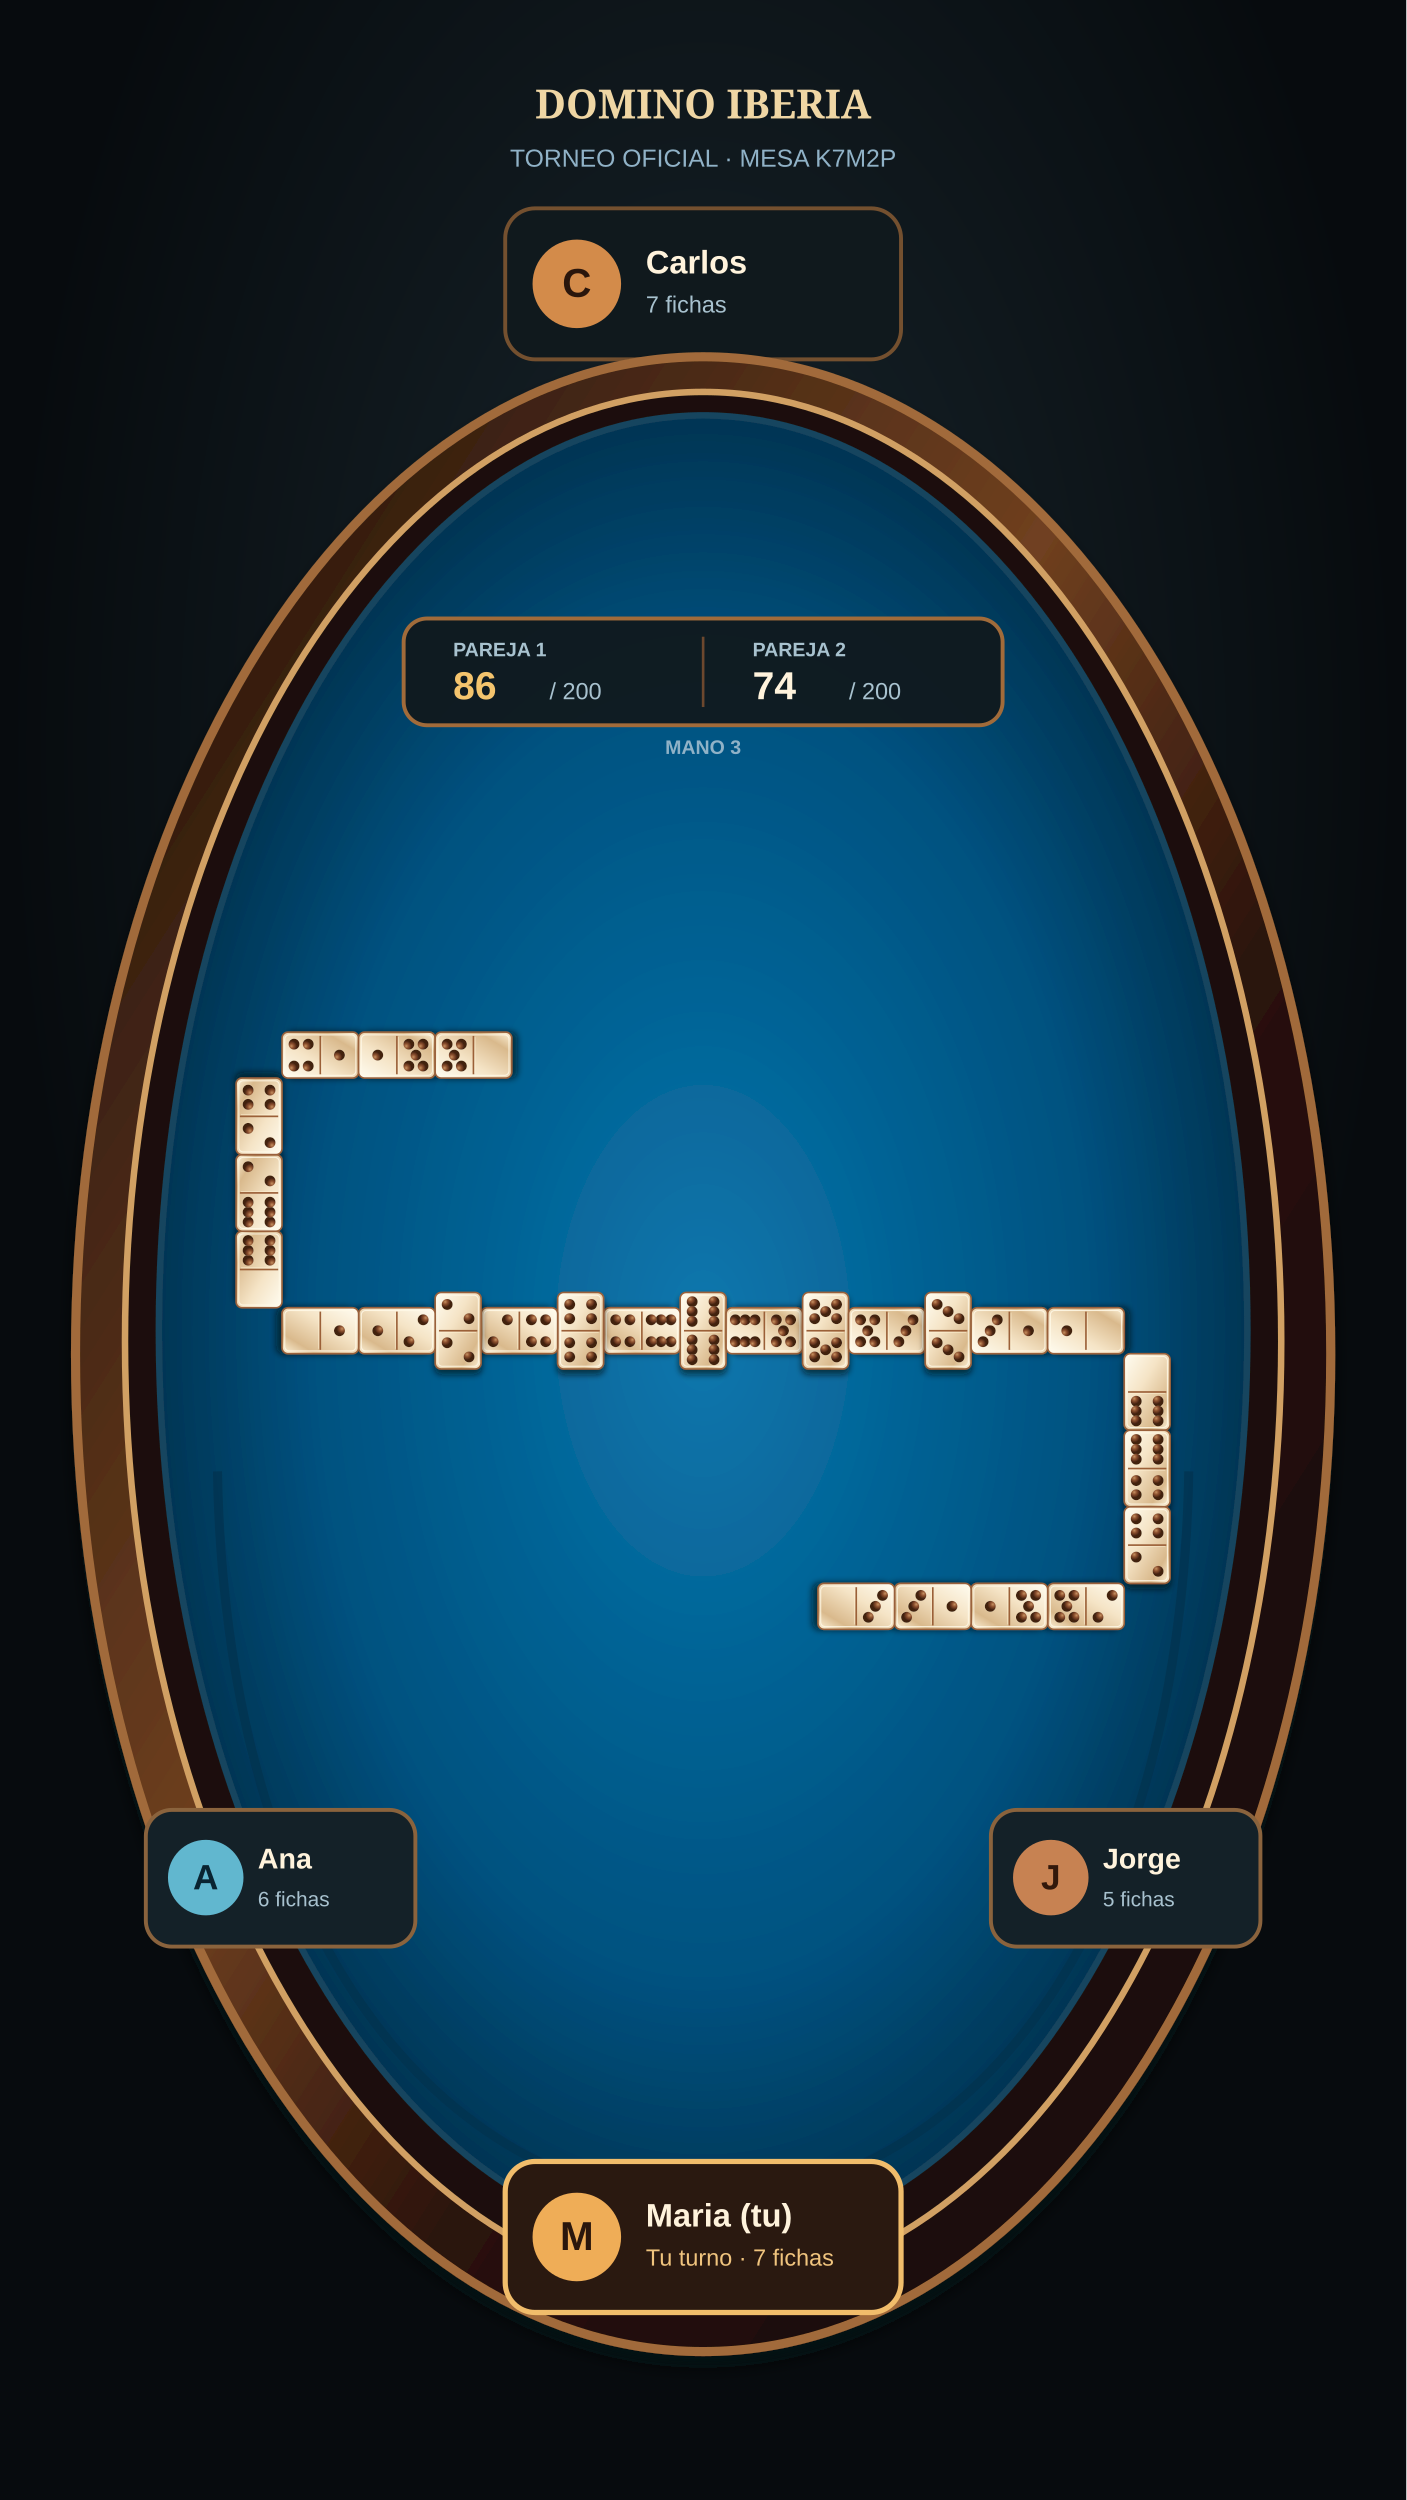
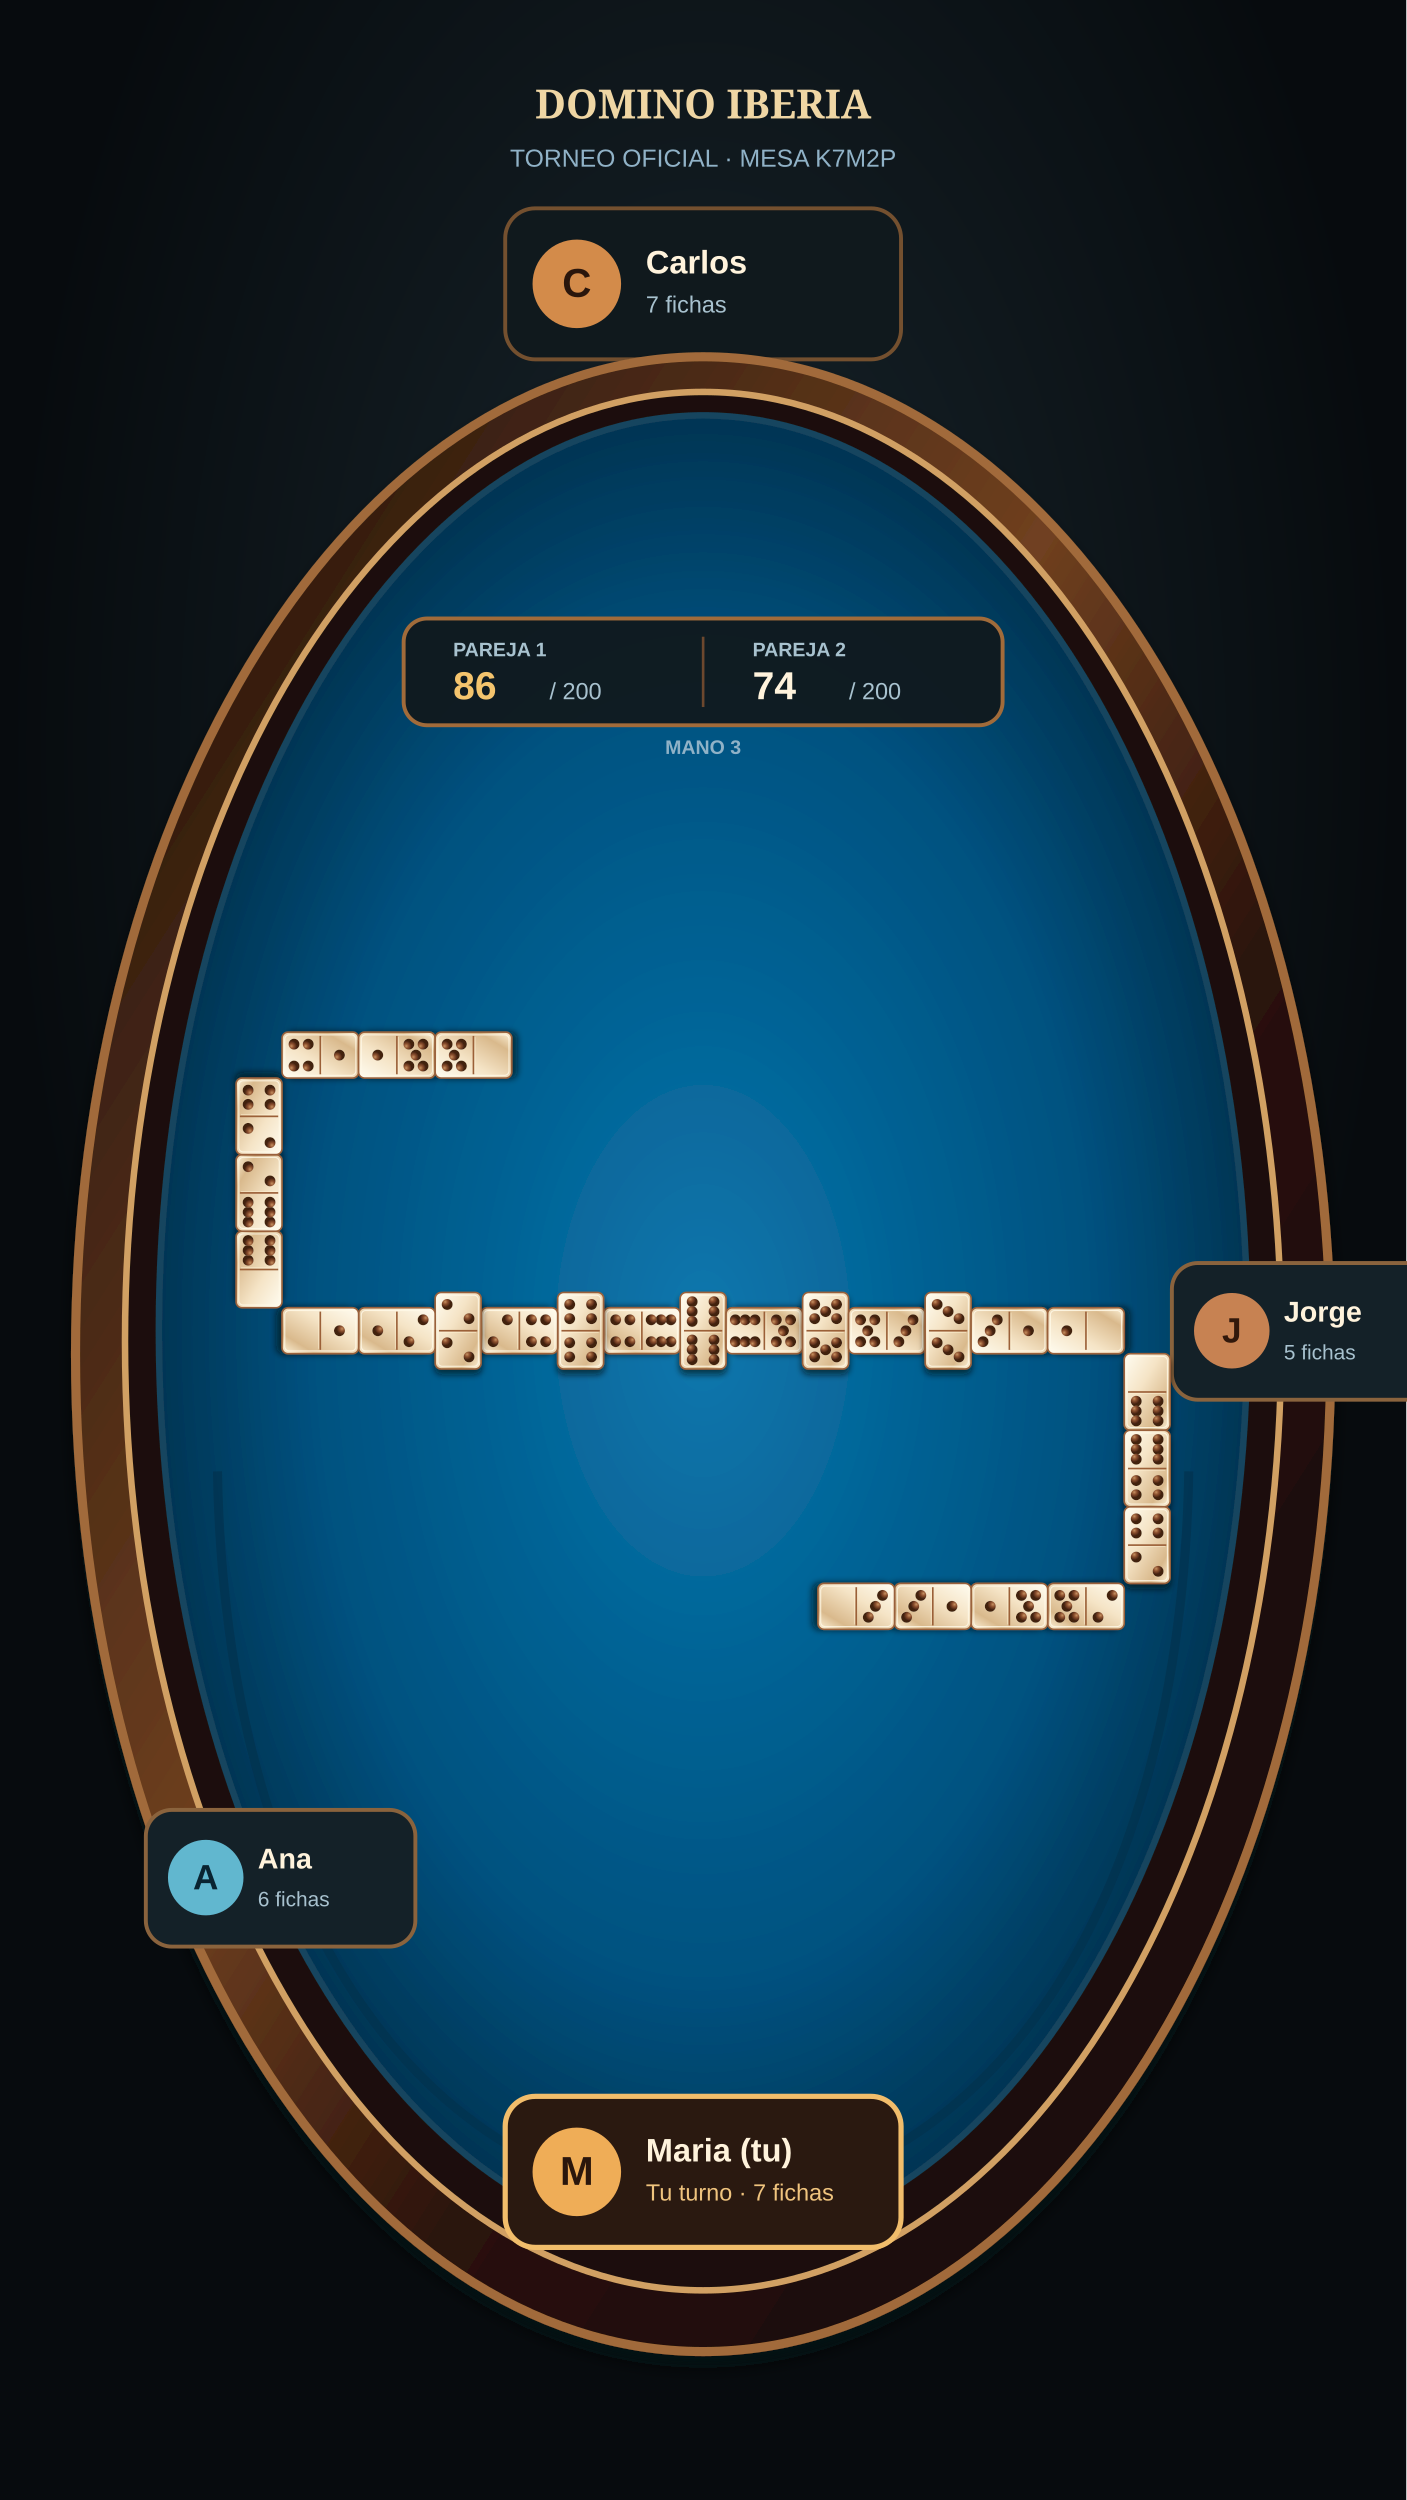
<svg xmlns="http://www.w3.org/2000/svg" width="1080" height="1920" viewBox="0 0 1080 1920" role="img" aria-labelledby="title desc">
  <defs>
    <radialGradient id="fondo" cx="50%" cy="30%">
      <stop stop-color="#18252c" />
      <stop offset="1" stop-color="#070b0e" />
    </radialGradient>
    <linearGradient id="madera" x1="0" y1="0" x2="1" y2="1">
      <stop stop-color="#180c07" />
      <stop offset=".43" stop-color="#704020" />
      <stop offset=".62" stop-color="#2a1209" />
      <stop offset="1" stop-color="#0f0705" />
    </linearGradient>
    <radialGradient id="paño">
      <stop stop-color="#0877ae" />
      <stop offset=".72" stop-color="#04517f" />
      <stop offset="1" stop-color="#023554" />
    </radialGradient>
    <linearGradient id="marfil" x1="0" y1="0" x2="1" y2="1">
      <stop stop-color="#fffdf2" />
      <stop offset=".4" stop-color="#f5e4c6" />
      <stop offset=".78" stop-color="#d9b98c" />
      <stop offset="1" stop-color="#fff5dc" />
    </linearGradient>
    <radialGradient id="punto" cx="32%" cy="26%">
      <stop stop-color="#c69060" />
      <stop offset=".45" stop-color="#8b4f2e" />
      <stop offset="1" stop-color="#422010" />
    </radialGradient>
    <filter id="sombra" x="-30%" y="-30%" width="160%" height="170%">
      <feDropShadow dx="0" dy="9" stdDeviation="6" flood-color="#071015" flood-opacity=".65" />
    </filter>
    <filter id="hendidura">
      <feDropShadow dx="0" dy="1" stdDeviation=".6" flood-color="#f9dcb5" flood-opacity=".45" />
    </filter>
    <g id="p">
      <circle r="10" fill="url(#punto)" filter="url(#hendidura)" />
    </g>
    <g id="uno">
      <use href="#p" />
    </g>
    <g id="dos">
      <use href="#p" x="-20" y="-13" />
      <use href="#p" x="20" y="13" />
    </g>
    <g id="tres">
      <use href="#p" x="-20" y="-13" />
      <use href="#p" />
      <use href="#p" x="20" y="13" />
    </g>
    <g id="cuatro">
      <use href="#p" x="-20" y="-13" />
      <use href="#p" x="20" y="-13" />
      <use href="#p" x="-20" y="13" />
      <use href="#p" x="20" y="13" />
    </g>
    <g id="cinco">
      <use href="#p" x="-20" y="-13" />
      <use href="#p" x="20" y="-13" />
      <use href="#p" />
      <use href="#p" x="-20" y="13" />
      <use href="#p" x="20" y="13" />
    </g>
    <g id="seis">
      <use href="#p" x="-20" y="-18" />
      <use href="#p" x="20" y="-18" />
      <use href="#p" x="-20" />
      <use href="#p" x="20" />
      <use href="#p" x="-20" y="18" />
      <use href="#p" x="20" y="18" />
    </g>
    <g id="ficha" filter="url(#sombra)">
      <rect x="-42" y="-70" width="84" height="140" rx="11" fill="url(#marfil)" stroke="#9a613a" stroke-width="3" />
      <rect x="-37" y="-65" width="74" height="130" rx="8" fill="none" stroke="#fff9e8" stroke-opacity=".85" stroke-width="2" />
      <path d="M-35 0H35" stroke="#9b6039" stroke-width="3" />
      <path d="M-33 3H33" stroke="#fff3d5" stroke-opacity=".9" />
    </g>
  </defs>
  <rect width="1080" height="1920" fill="url(#fondo)" />
  <text x="540" y="91" text-anchor="middle" fill="#efd6a4" font-family="Georgia, serif" font-size="31" font-weight="700">DOMINO IBERIA</text>
  <text x="540" y="128" text-anchor="middle" fill="#90b2c7" font-family="Arial, sans-serif" font-size="19">TORNEO OFICIAL · MESA K7M2P</text>
  <g transform="translate(388 160)">
    <rect width="304" height="116" rx="23" fill="#10191d" stroke="#74502f" stroke-width="3" />
    <circle cx="55" cy="58" r="34" fill="#d38b4a" />
    <text x="55" y="68" text-anchor="middle" fill="#2a160c" font-family="Arial" font-size="31" font-weight="700">C</text>
    <text x="108" y="50" fill="#fff3dc" font-family="Arial" font-size="25" font-weight="700">Carlos</text>
    <text x="108" y="80" fill="#a8c2cf" font-family="Arial" font-size="18">7 fichas</text>
  </g>
  <g filter="url(#sombra)">
    <ellipse cx="540" cy="1040" rx="482" ry="766" fill="url(#madera)" stroke="#a16b3a" stroke-width="7" />
    <ellipse cx="540" cy="1030" rx="444" ry="729" fill="#1b100b" stroke="#d1a064" stroke-width="5" />
    <ellipse cx="540" cy="1022" rx="418" ry="703" fill="url(#paño)" stroke="#18445e" stroke-width="5" />
  </g>
  <g transform="translate(310 475)" font-family="Arial, sans-serif">
    <rect width="460" height="82" rx="18" fill="#10191d" fill-opacity=".94" stroke="#a16b3a" stroke-width="3" />
    <text x="38" y="29" fill="#a8c2cf" font-size="15" font-weight="700">PAREJA 1</text>
    <text x="38" y="62" fill="#f4c46d" font-size="30" font-weight="700">86</text>
    <text x="112" y="62" fill="#a8c2cf" font-size="18">/ 200</text>
    <path d="M230 14V68" stroke="#6d482e" stroke-width="2" />
    <text x="268" y="29" fill="#a8c2cf" font-size="15" font-weight="700">PAREJA 2</text>
    <text x="268" y="62" fill="#fff3dc" font-size="30" font-weight="700">74</text>
    <text x="342" y="62" fill="#a8c2cf" font-size="18">/ 200</text>
    <text x="230" y="104" text-anchor="middle" fill="#90b2c7" font-size="15" font-weight="700">MANO 3</text>
  </g>
  <path d="M167 1130C173 1465 320 1682 540 1692C760 1682 907 1465 913 1130" fill="none" stroke="#02314d" stroke-width="7" opacity=".65" />
  <g transform="translate(112 1390)">
    <rect width="207" height="105" rx="20" fill="#142128" stroke="#8a633d" stroke-width="3" />
    <circle cx="46" cy="52" r="29" fill="#61b7cf" />
    <text x="46" y="61" text-anchor="middle" fill="#092431" font-family="Arial" font-size="27" font-weight="700">A</text>
    <text x="86" y="45" fill="#fff3dc" font-family="Arial" font-size="22" font-weight="700">Ana</text>
    <text x="86" y="74" fill="#a8c2cf" font-family="Arial" font-size="16">6 fichas</text>
  </g>
-   <g transform="translate(761 1390)">
+   <g transform="translate(900 970)">
    <rect width="207" height="105" rx="20" fill="#142128" stroke="#8a633d" stroke-width="3" />
    <circle cx="46" cy="52" r="29" fill="#c78252" />
    <text x="46" y="61" text-anchor="middle" fill="#32180b" font-family="Arial" font-size="27" font-weight="700">J</text>
    <text x="86" y="45" fill="#fff3dc" font-family="Arial" font-size="22" font-weight="700">Jorge</text>
    <text x="86" y="74" fill="#a8c2cf" font-family="Arial" font-size="16">5 fichas</text>
  </g>
-   <g transform="translate(388 1660)">
+   <g transform="translate(388 1610)">
    <rect width="304" height="116" rx="23" fill="#2a1910" stroke="#f1bd6b" stroke-width="4" />
    <circle cx="55" cy="58" r="34" fill="#efad57" />
    <text x="55" y="68" text-anchor="middle" fill="#2a160c" font-family="Arial" font-size="31" font-weight="700">M</text>
    <text x="108" y="50" fill="#fff3dc" font-family="Arial" font-size="25" font-weight="700">Maria (tu)</text>
    <text x="108" y="80" fill="#f0c47e" font-family="Arial" font-size="18">Tu turno · 7 fichas</text>
  </g>
  <g transform="translate(540 1022) scale(.42)">
    <g>
      <use href="#ficha" />
      <use href="#seis" transform="translate(0 -35)" />
      <use href="#seis" transform="translate(0 35)" />
    </g>
    <g transform="translate(112 0) rotate(-90)">
      <use href="#ficha" />
      <use href="#seis" transform="translate(0 -35)" />
      <use href="#cinco" transform="translate(0 35)" />
    </g>
    <g transform="translate(224 0)">
      <use href="#ficha" />
      <use href="#cinco" transform="translate(0 -35)" />
      <use href="#cinco" transform="translate(0 35)" />
    </g>
    <g transform="translate(336 0) rotate(-90)">
      <use href="#ficha" />
      <use href="#cinco" transform="translate(0 -35)" />
      <use href="#tres" transform="translate(0 35)" />
    </g>
    <g transform="translate(448 0)">
      <use href="#ficha" />
      <use href="#tres" transform="translate(0 -35)" />
      <use href="#tres" transform="translate(0 35)" />
    </g>
    <g transform="translate(560 0) rotate(-90)">
      <use href="#ficha" />
      <use href="#tres" transform="translate(0 -35)" />
      <use href="#uno" transform="translate(0 35)" />
    </g>
    <g transform="translate(700 0) rotate(-90)">
      <use href="#ficha" />
      <use href="#uno" transform="translate(0 -35)" />
    </g>
    <g transform="translate(812 112)">
      <use href="#ficha" />
      <use href="#seis" transform="translate(0 35)" />
    </g>
    <g transform="translate(812 252)">
      <use href="#ficha" />
      <use href="#seis" transform="translate(0 -35)" />
      <use href="#cuatro" transform="translate(0 35)" />
    </g>
    <g transform="translate(812 392)">
      <use href="#ficha" />
      <use href="#cuatro" transform="translate(0 -35)" />
      <use href="#dos" transform="translate(0 35)" />
    </g>
    <g transform="translate(700 504) rotate(90)">
      <use href="#ficha" />
      <use href="#dos" transform="translate(0 -35)" />
      <use href="#cinco" transform="translate(0 35)" />
    </g>
    <g transform="translate(560 504) rotate(90)">
      <use href="#ficha" />
      <use href="#cinco" transform="translate(0 -35)" />
      <use href="#uno" transform="translate(0 35)" />
    </g>
    <g transform="translate(420 504) rotate(90)">
      <use href="#ficha" />
      <use href="#uno" transform="translate(0 -35)" />
      <use href="#tres" transform="translate(0 35)" />
    </g>
    <g transform="translate(280 504) rotate(90)">
      <use href="#ficha" />
      <use href="#tres" transform="translate(0 -35)" />
    </g>
    <g transform="translate(-112 0) rotate(90)">
      <use href="#ficha" />
      <use href="#seis" transform="translate(0 -35)" />
      <use href="#cuatro" transform="translate(0 35)" />
    </g>
    <g transform="translate(-224 0)">
      <use href="#ficha" />
      <use href="#cuatro" transform="translate(0 -35)" />
      <use href="#cuatro" transform="translate(0 35)" />
    </g>
    <g transform="translate(-336 0) rotate(90)">
      <use href="#ficha" />
      <use href="#cuatro" transform="translate(0 -35)" />
      <use href="#dos" transform="translate(0 35)" />
    </g>
    <g transform="translate(-448 0)">
      <use href="#ficha" />
      <use href="#dos" transform="translate(0 -35)" />
      <use href="#dos" transform="translate(0 35)" />
    </g>
    <g transform="translate(-560 0) rotate(90)">
      <use href="#ficha" />
      <use href="#dos" transform="translate(0 -35)" />
      <use href="#uno" transform="translate(0 35)" />
    </g>
    <g transform="translate(-700 0) rotate(90)">
      <use href="#ficha" />
      <use href="#uno" transform="translate(0 -35)" />
    </g>
    <g transform="translate(-812 -112) rotate(180)">
      <use href="#ficha" />
      <use href="#seis" transform="translate(0 35)" />
    </g>
    <g transform="translate(-812 -252) rotate(180)">
      <use href="#ficha" />
      <use href="#seis" transform="translate(0 -35)" />
      <use href="#dos" transform="translate(0 35)" />
    </g>
    <g transform="translate(-812 -392) rotate(180)">
      <use href="#ficha" />
      <use href="#dos" transform="translate(0 -35)" />
      <use href="#cuatro" transform="translate(0 35)" />
    </g>
    <g transform="translate(-700 -504) rotate(-90)">
      <use href="#ficha" />
      <use href="#cuatro" transform="translate(0 -35)" />
      <use href="#uno" transform="translate(0 35)" />
    </g>
    <g transform="translate(-560 -504) rotate(-90)">
      <use href="#ficha" />
      <use href="#uno" transform="translate(0 -35)" />
      <use href="#cinco" transform="translate(0 35)" />
    </g>
    <g transform="translate(-420 -504) rotate(-90)">
      <use href="#ficha" />
      <use href="#cinco" transform="translate(0 -35)" />
    </g>
  </g>
</svg>
